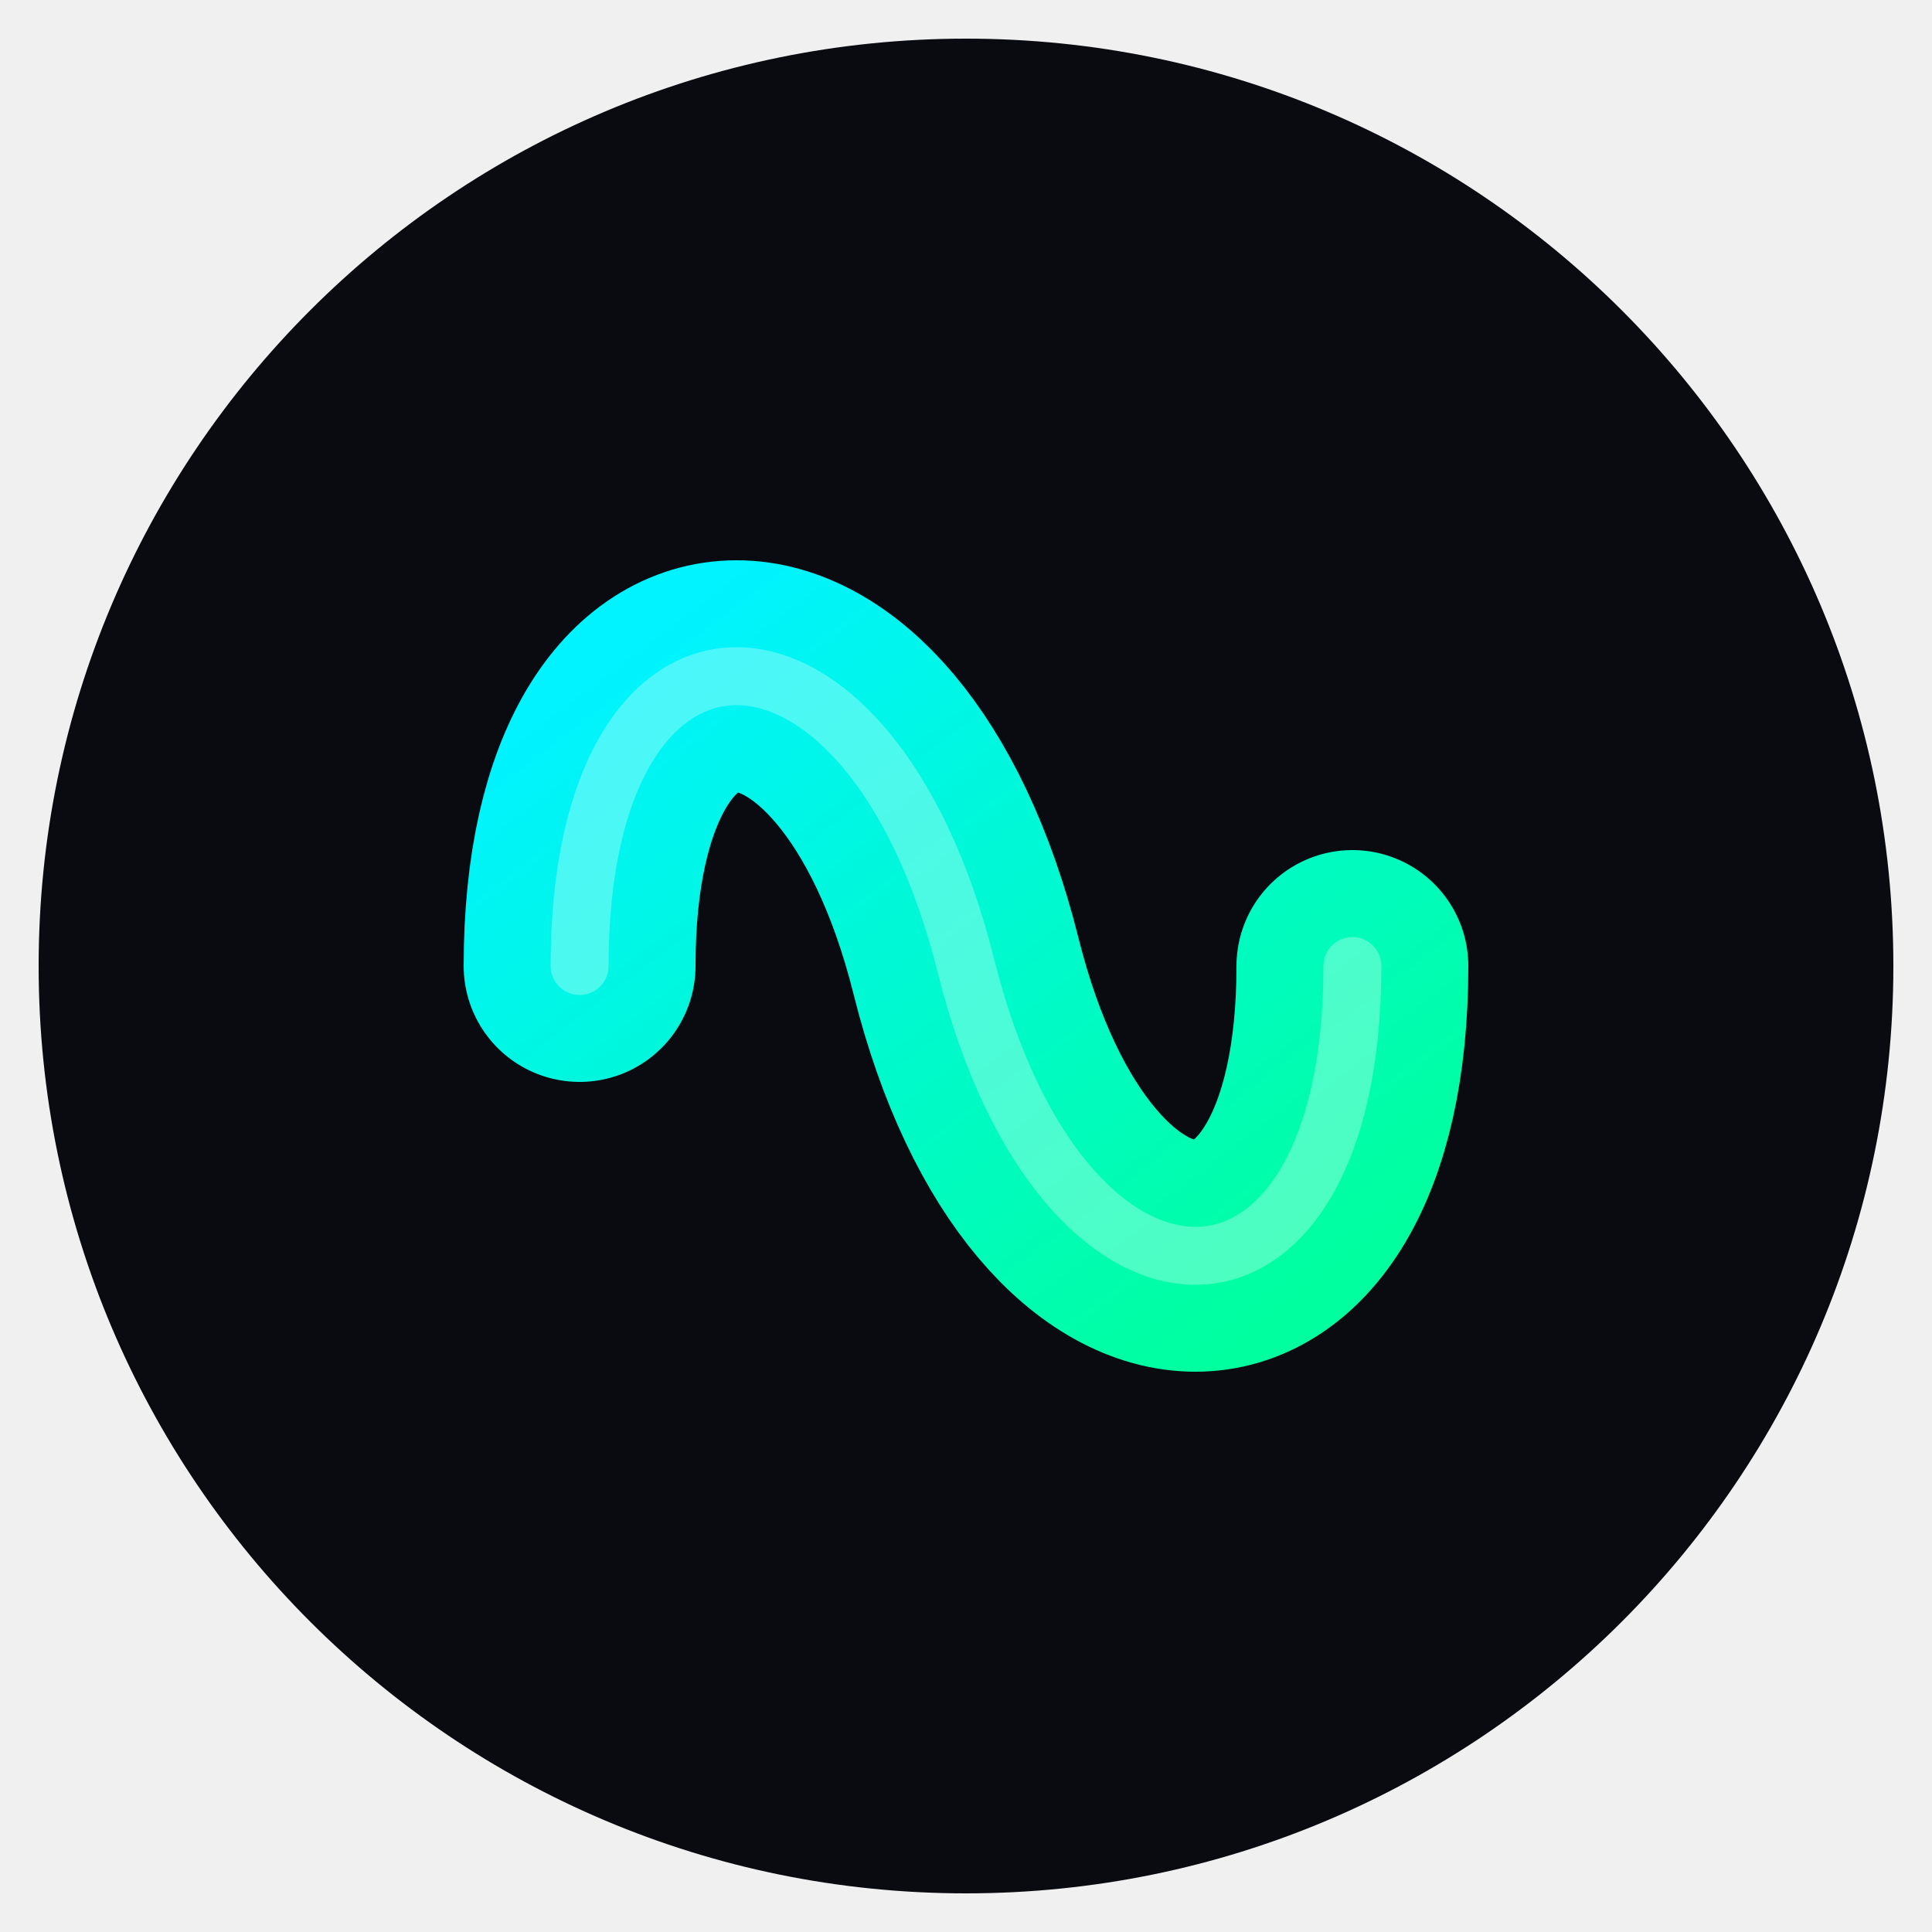
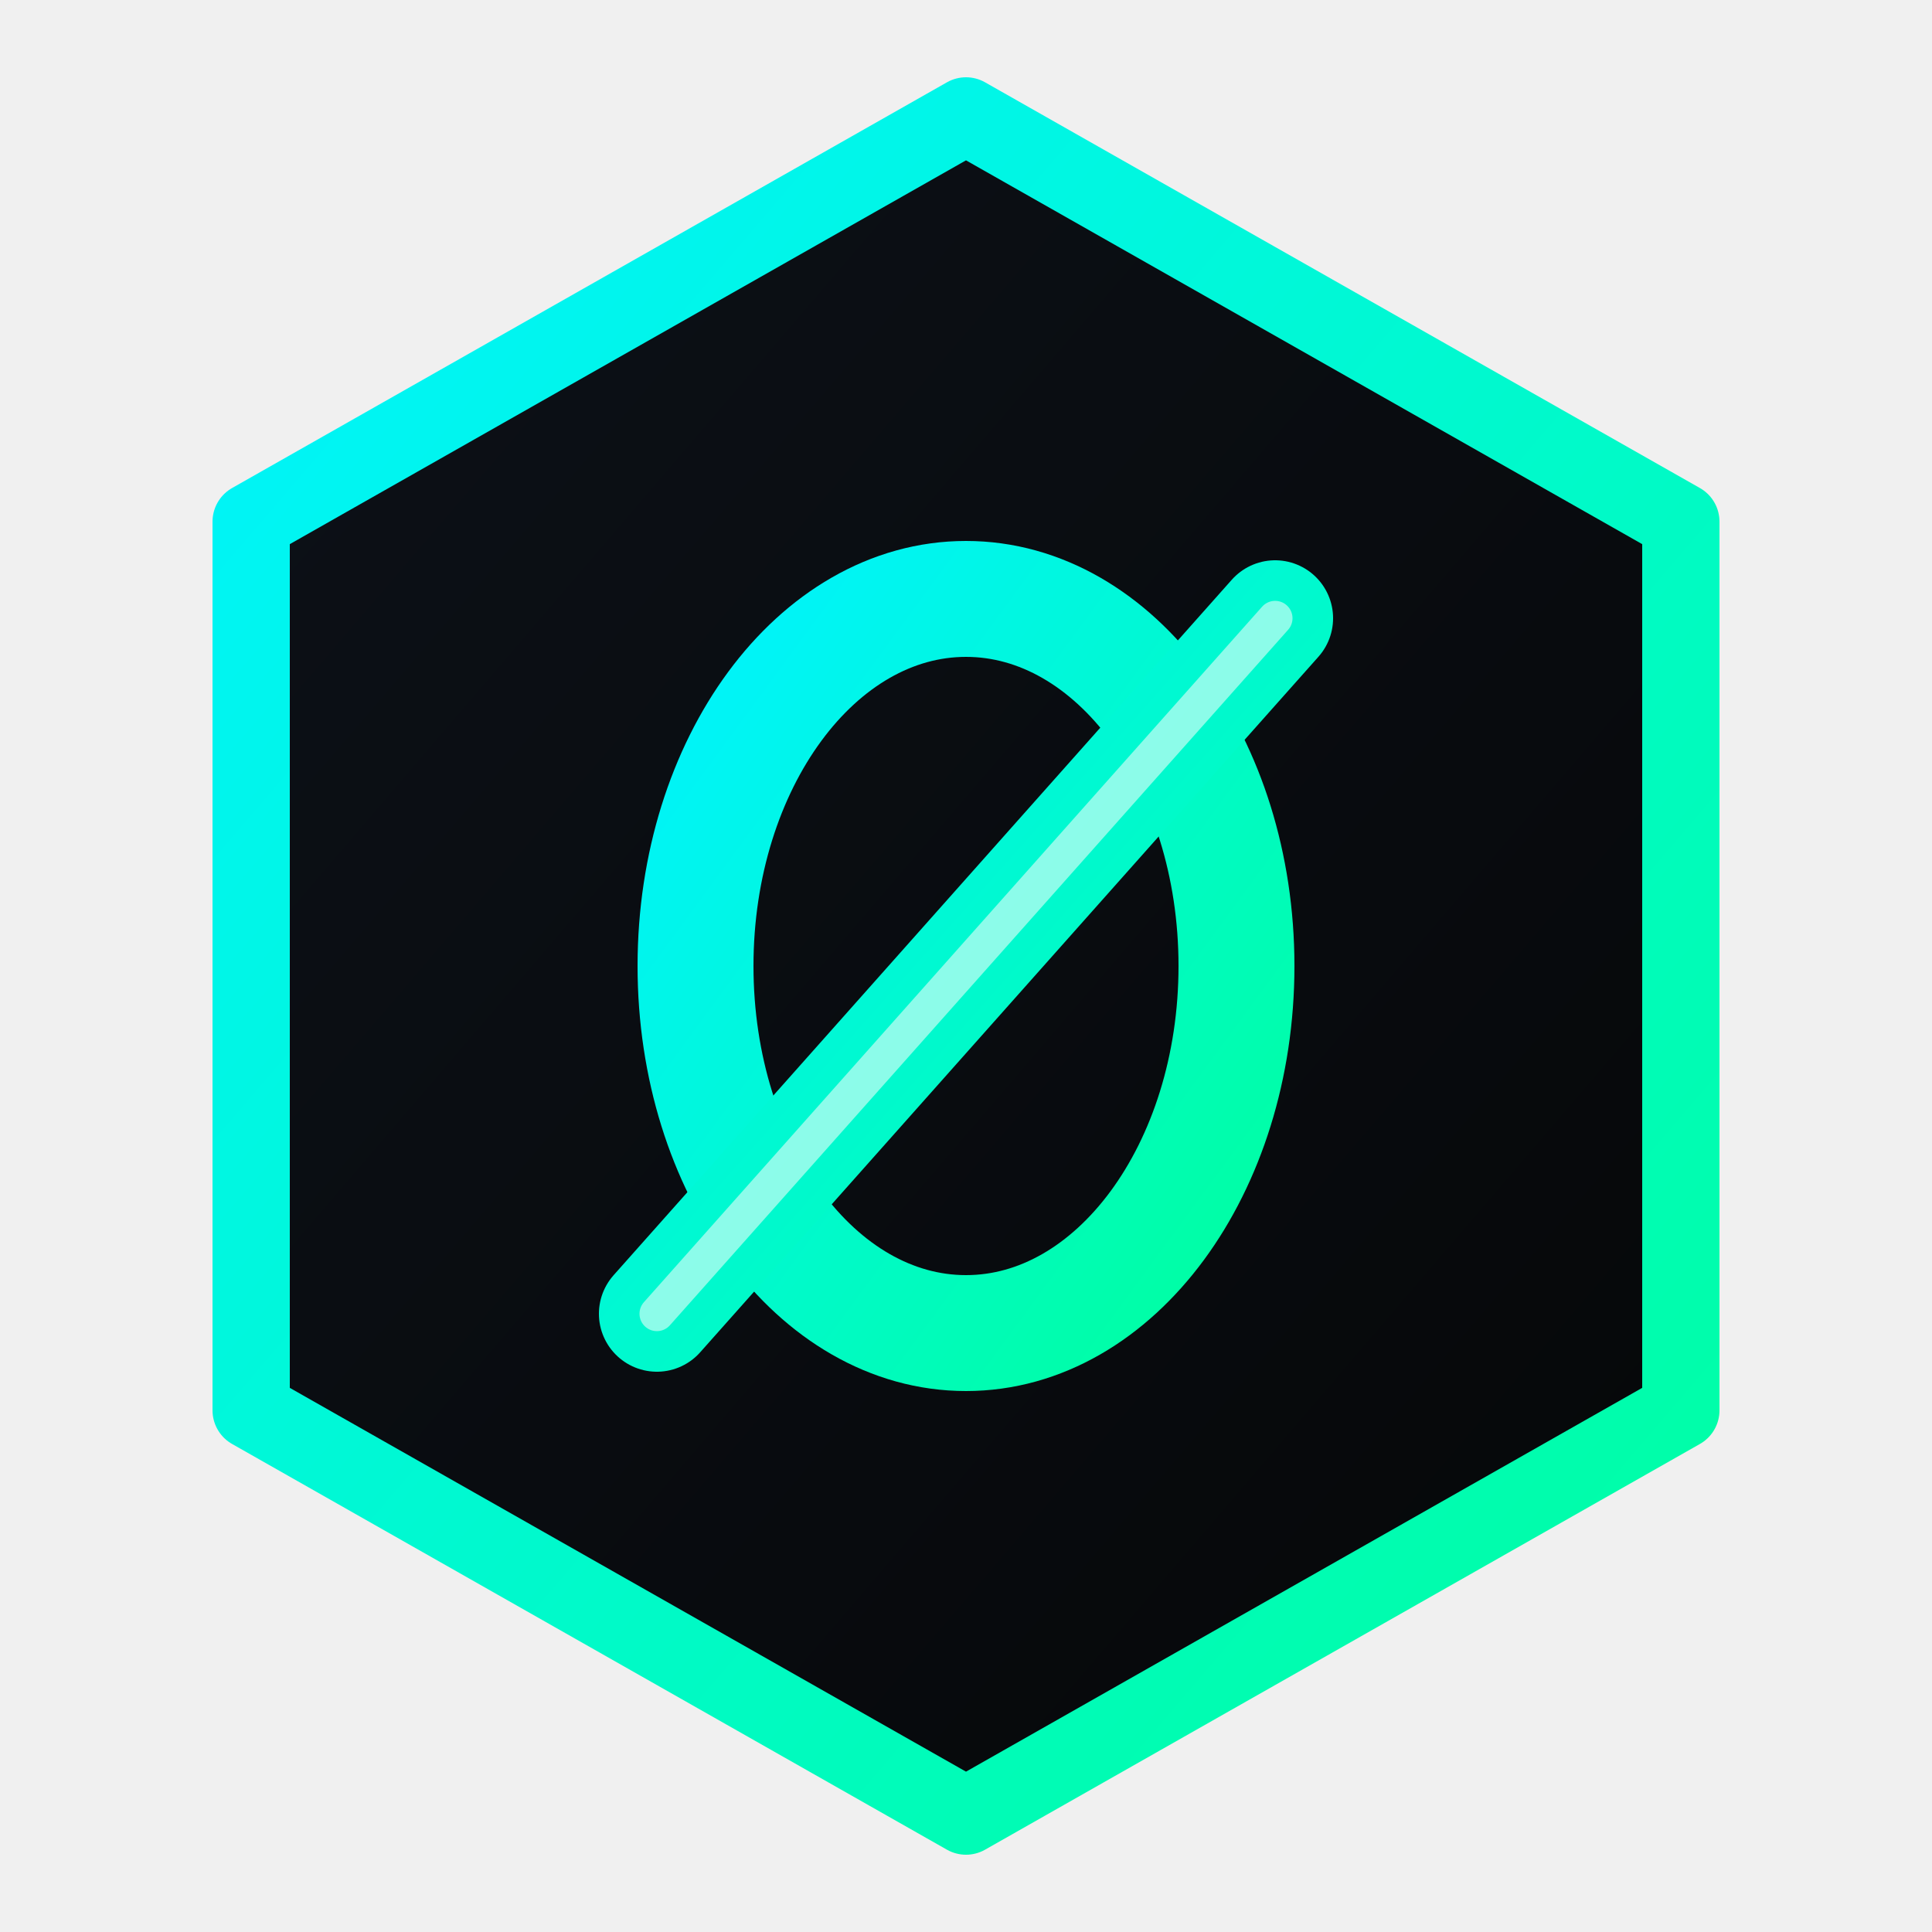
<svg xmlns="http://www.w3.org/2000/svg" viewBox="0 0 100 100">
  <defs>
    <linearGradient id="fav-grad" x1="0%" y1="0%" x2="100%" y2="100%">
      <stop offset="0%" stop-color="#00f3ff" />
      <stop offset="100%" stop-color="#00ff9f" />
    </linearGradient>
+     <linearGradient id="fav-fill" x1="0%" y1="0%" x2="100%" y2="100%">
+       <stop offset="0%" stop-color="#0d1118" />
+       <stop offset="100%" stop-color="#050708" />
+     </linearGradient>
  </defs>
-   <circle cx="50" cy="50" r="48" fill="#0a0b10" />
-   <path d="M30 50 C30 30, 45 30, 50 50 S70 70, 70 50" fill="none" stroke="url(#fav-grad)" stroke-width="12" stroke-linecap="round" />
-   <path d="M30 50 C30 30, 45 30, 50 50 S70 70, 70 50" fill="none" stroke="white" stroke-width="3" stroke-linecap="round" opacity="0.3" />
+   <polygon points="50,6 87,27 87,73 50,94 13,73 13,27" fill="url(#fav-fill)" stroke="url(#fav-grad)" stroke-width="4" stroke-linejoin="round" />
+   <ellipse cx="50" cy="50" rx="14" ry="19" fill="none" stroke="url(#fav-grad)" stroke-width="6" stroke-linecap="round" />
+   <line x1="34" y1="68" x2="66" y2="32" stroke="url(#fav-grad)" stroke-width="6" stroke-linecap="round" />
+   <line x1="34" y1="68" x2="66" y2="32" stroke="#ffffff" stroke-width="1.8" stroke-linecap="round" opacity="0.55" />
</svg>
